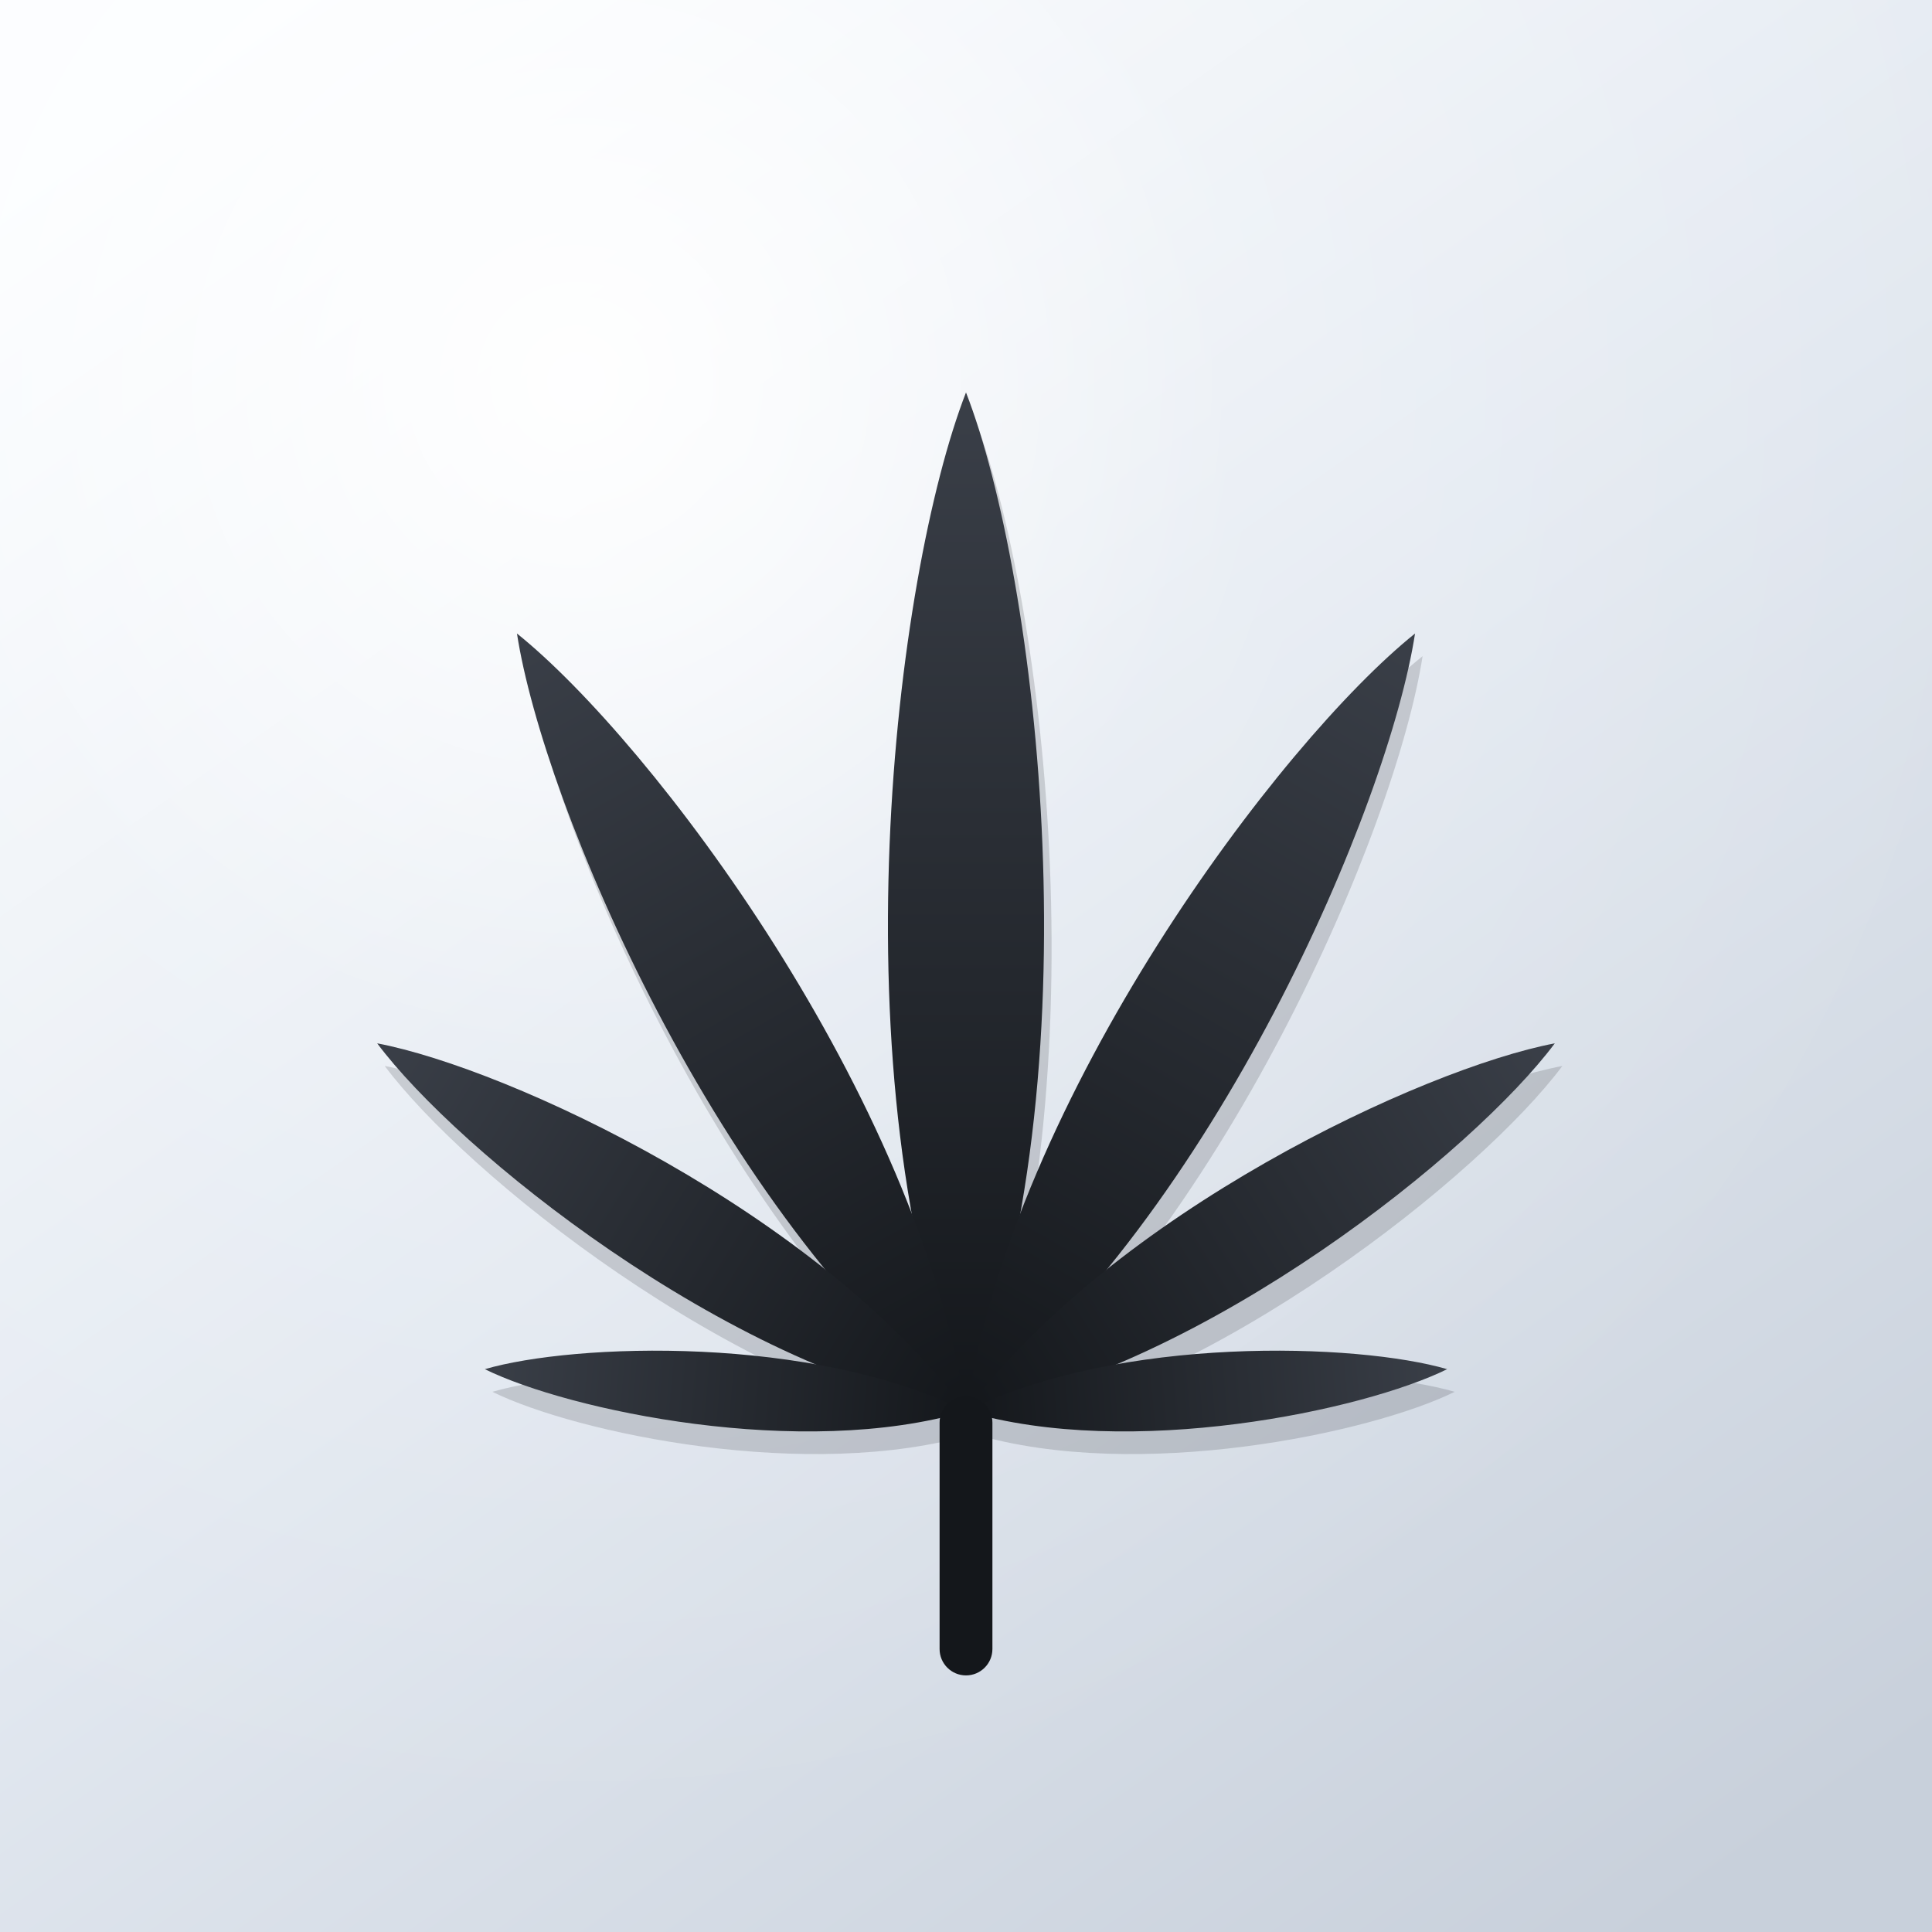
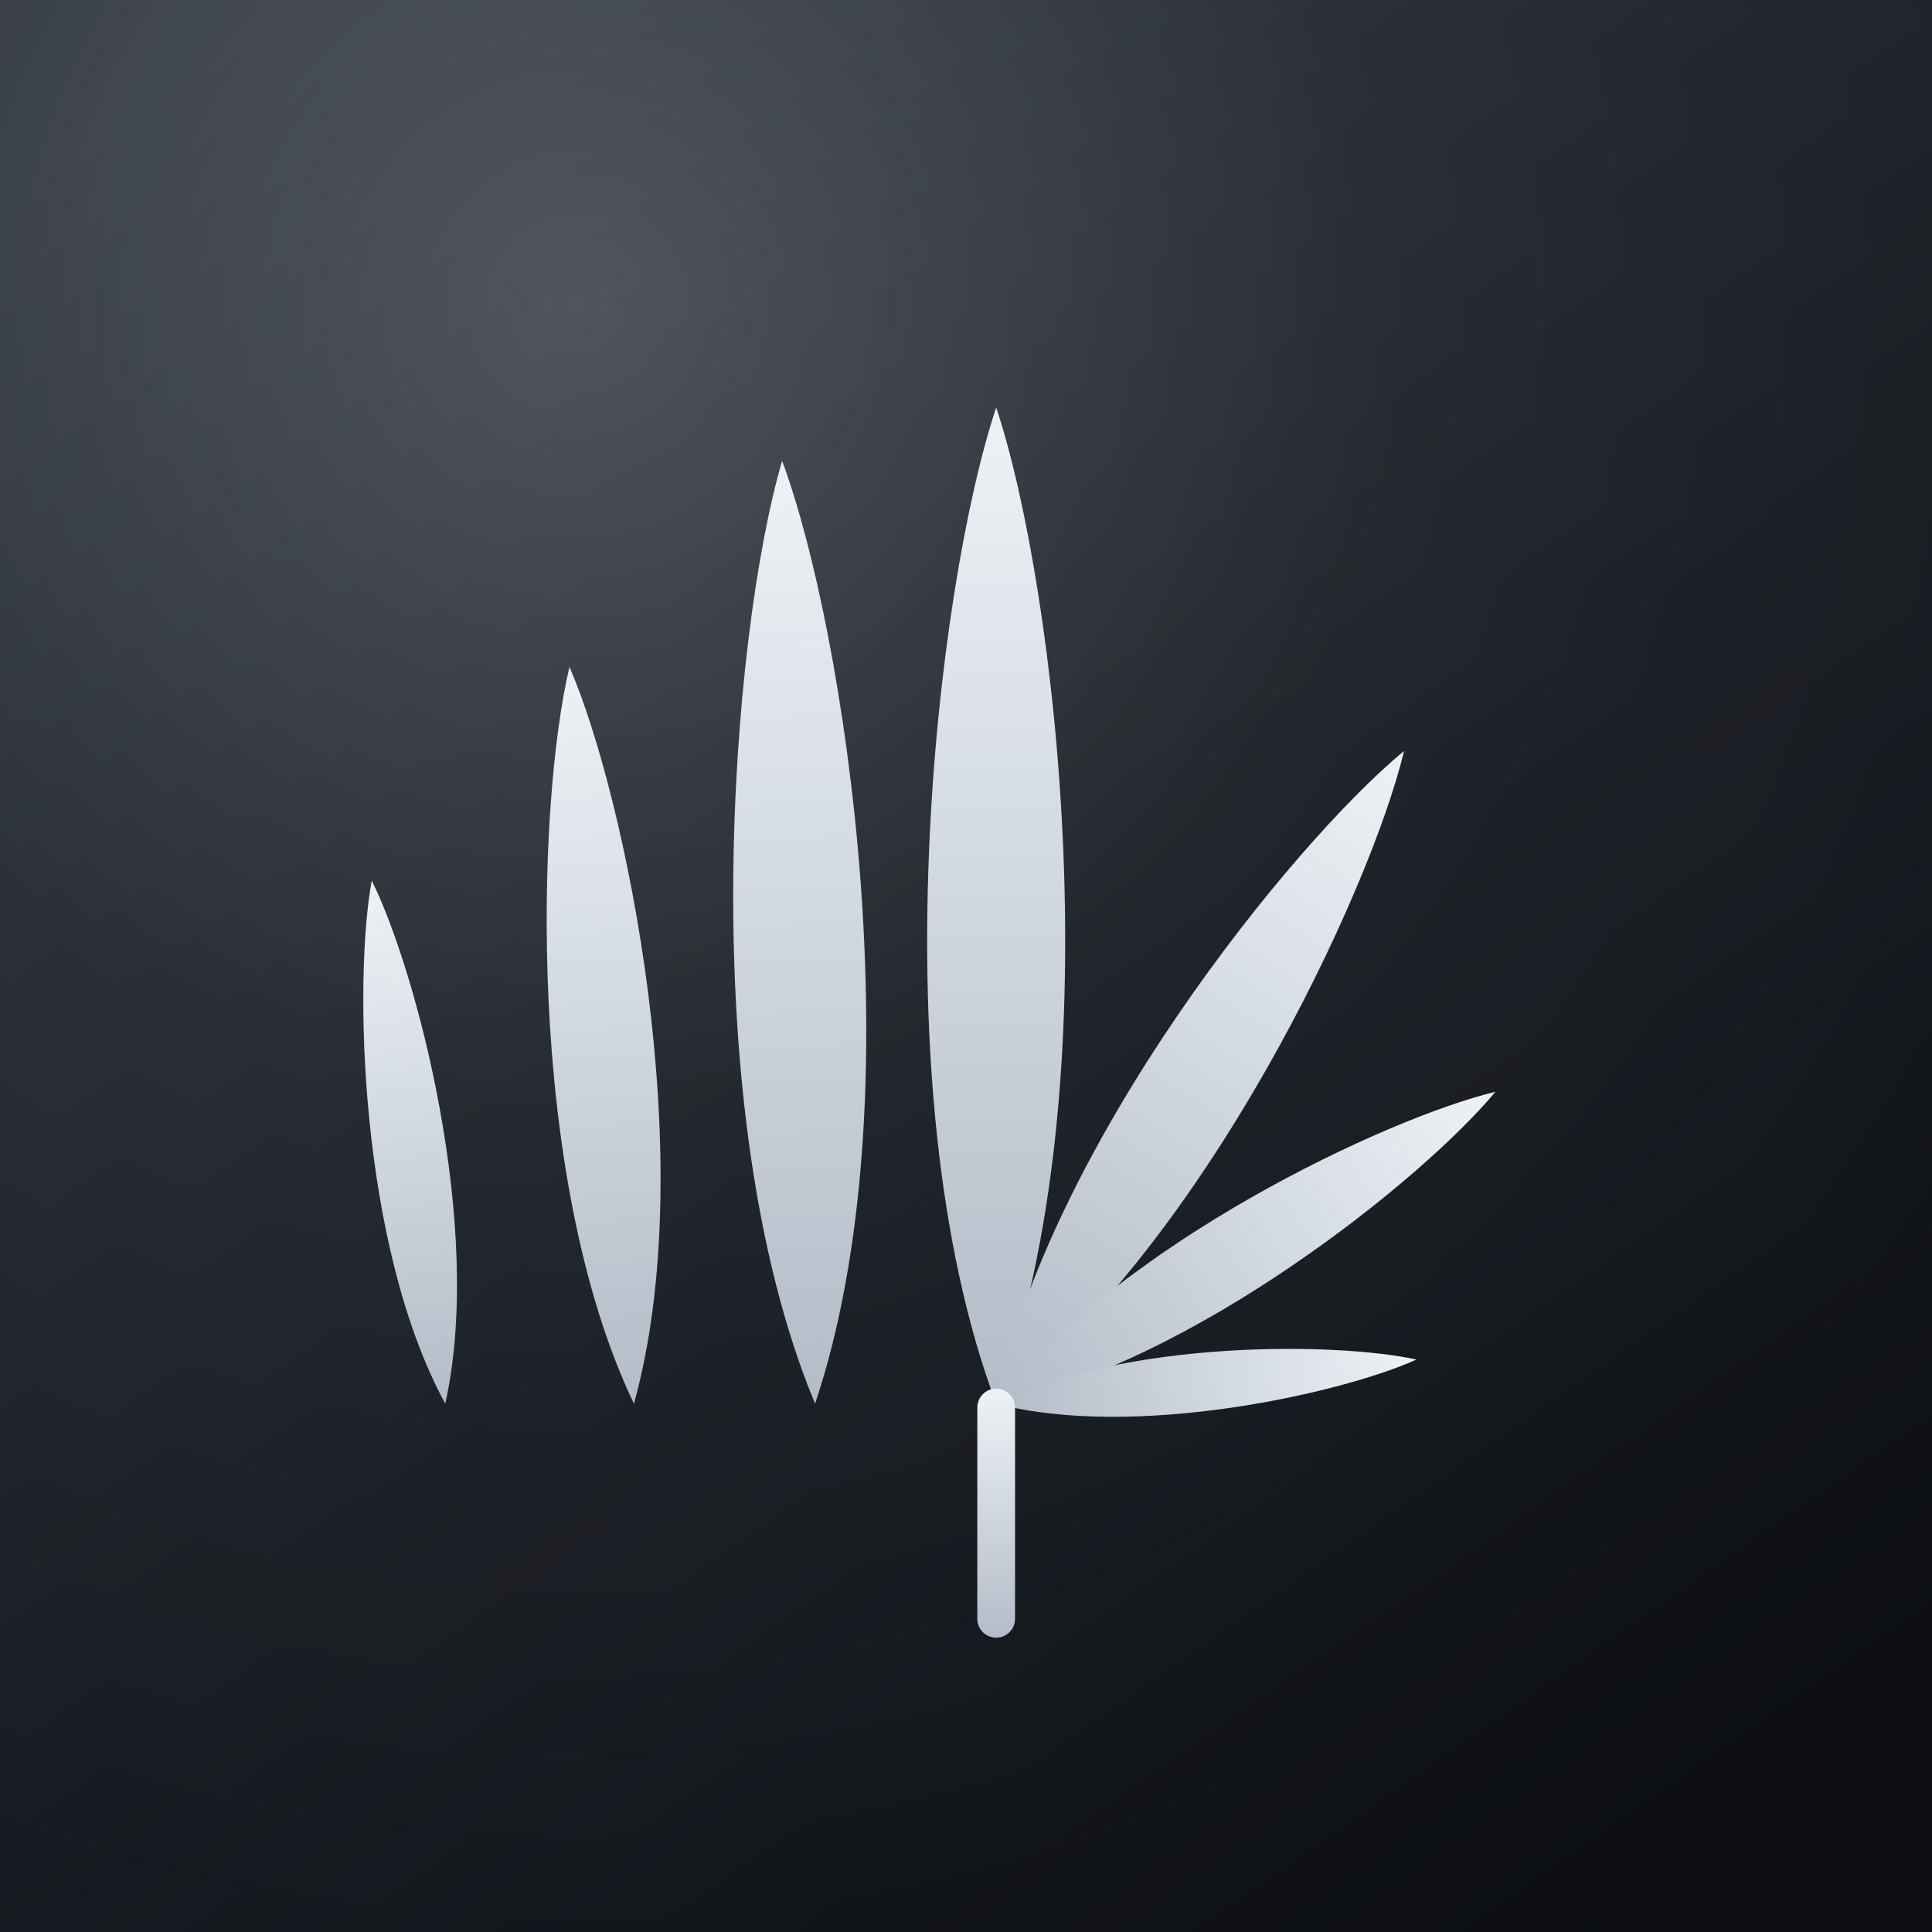
<svg xmlns="http://www.w3.org/2000/svg" viewBox="0 0 512 512" width="512" height="512">
  <defs>
    <linearGradient id="verre" x1="0.15" y1="0" x2="0.85" y2="1">
-       <stop offset="0" stop-color="#fbfdff" />
-       <stop offset="0.5" stop-color="#e2e8f0" />
-       <stop offset="1" stop-color="#c8d0db" />
+       <stop offset="0" stop-color="#2b313b" />
+       <stop offset="0.55" stop-color="#181c22" />
+       <stop offset="1" stop-color="#0c0e12" />
    </linearGradient>
-     <radialGradient id="reflet" cx="0.3" cy="0.2" r="0.75">
-       <stop offset="0" stop-color="#ffffff" stop-opacity="0.95" />
-       <stop offset="0.45" stop-color="#ffffff" stop-opacity="0.18" />
+     <radialGradient id="reflet" cx="0.3" cy="0.16" r="0.85">
+       <stop offset="0" stop-color="#ffffff" stop-opacity="0.2" />
+       <stop offset="0.5" stop-color="#ffffff" stop-opacity="0.04" />
      <stop offset="1" stop-color="#ffffff" stop-opacity="0" />
    </radialGradient>
-     <linearGradient id="feuille" x1="0" y1="0" x2="0" y2="1">
-       <stop offset="0" stop-color="#3a3f48" />
-       <stop offset="1" stop-color="#14171b" />
+     <linearGradient id="encre" x1="0" y1="0" x2="0" y2="1">
+       <stop offset="0" stop-color="#eef2f6" />
+       <stop offset="1" stop-color="#b3bcc8" />
    </linearGradient>
  </defs>
  <rect width="512" height="512" fill="url(#verre)" />
  <rect width="512" height="512" fill="url(#reflet)" />
-   <g transform="translate(258,380)" fill="#0c0f14" opacity="0.16">
-     <g transform="rotate(0)   scale(270)">
-       <path d="M0,0 C-0.13,-0.33 -0.07,-0.82 0,-1 C0.07,-0.82 0.13,-0.33 0,0 Z" />
+   <g fill="url(#encre)" transform="translate(8,0)">
+     <g transform="translate(110,372) rotate(-8) scale(140)">
+       <path d="M0,0 C-0.12,-0.32 -0.06,-0.82 0,-1 C0.06,-0.82 0.12,-0.32 0,0 Z" />
    </g>
-     <g transform="rotate(30)  scale(238)">
-       <path d="M0,0 C-0.13,-0.33 -0.07,-0.82 0,-1 C0.07,-0.82 0.13,-0.33 0,0 Z" />
+     <g transform="translate(160,372) rotate(-5) scale(196)">
+       <path d="M0,0 C-0.12,-0.32 -0.06,-0.82 0,-1 C0.06,-0.82 0.12,-0.32 0,0 Z" />
    </g>
-     <g transform="rotate(-30) scale(238)">
-       <path d="M0,0 C-0.13,-0.33 -0.07,-0.82 0,-1 C0.07,-0.82 0.13,-0.33 0,0 Z" />
+     <g transform="translate(208,372) rotate(-2) scale(250)">
+       <path d="M0,0 C-0.12,-0.32 -0.06,-0.82 0,-1 C0.06,-0.82 0.12,-0.32 0,0 Z" />
    </g>
-     <g transform="rotate(58)  scale(184)">
-       <path d="M0,0 C-0.13,-0.33 -0.07,-0.82 0,-1 C0.07,-0.82 0.13,-0.33 0,0 Z" />
+     <g transform="translate(256,372)">
+       <g transform="rotate(0)  scale(264)">
+         <path d="M0,0 C-0.12,-0.32 -0.06,-0.82 0,-1 C0.06,-0.82 0.12,-0.32 0,0 Z" />
+       </g>
+       <g transform="rotate(32) scale(204)">
+         <path d="M0,0 C-0.12,-0.32 -0.06,-0.82 0,-1 C0.06,-0.82 0.12,-0.32 0,0 Z" />
+       </g>
+       <g transform="rotate(58) scale(156)">
+         <path d="M0,0 C-0.12,-0.32 -0.06,-0.82 0,-1 C0.06,-0.82 0.12,-0.32 0,0 Z" />
+       </g>
+       <g transform="rotate(84) scale(112)">
+         <path d="M0,0 C-0.12,-0.32 -0.06,-0.82 0,-1 C0.06,-0.82 0.12,-0.32 0,0 Z" />
+       </g>
    </g>
-     <g transform="rotate(-58) scale(184)">
-       <path d="M0,0 C-0.13,-0.33 -0.07,-0.82 0,-1 C0.07,-0.82 0.13,-0.33 0,0 Z" />
-     </g>
-     <g transform="rotate(85)  scale(128)">
-       <path d="M0,0 C-0.13,-0.33 -0.07,-0.82 0,-1 C0.07,-0.82 0.13,-0.33 0,0 Z" />
-     </g>
-     <g transform="rotate(-85) scale(128)">
-       <path d="M0,0 C-0.13,-0.33 -0.07,-0.82 0,-1 C0.07,-0.82 0.13,-0.33 0,0 Z" />
-     </g>
+     <rect x="251" y="368" width="10" height="66" rx="5" />
  </g>
-   <g transform="translate(256,374)" fill="url(#feuille)">
-     <g transform="rotate(0)   scale(270)">
-       <path d="M0,0 C-0.13,-0.33 -0.07,-0.82 0,-1 C0.07,-0.82 0.13,-0.33 0,0 Z" />
-     </g>
-     <g transform="rotate(30)  scale(238)">
-       <path d="M0,0 C-0.13,-0.33 -0.07,-0.82 0,-1 C0.07,-0.82 0.13,-0.33 0,0 Z" />
-     </g>
-     <g transform="rotate(-30) scale(238)">
-       <path d="M0,0 C-0.13,-0.33 -0.07,-0.82 0,-1 C0.07,-0.82 0.13,-0.33 0,0 Z" />
-     </g>
-     <g transform="rotate(58)  scale(184)">
-       <path d="M0,0 C-0.13,-0.33 -0.07,-0.82 0,-1 C0.07,-0.82 0.13,-0.33 0,0 Z" />
-     </g>
-     <g transform="rotate(-58) scale(184)">
-       <path d="M0,0 C-0.13,-0.33 -0.07,-0.82 0,-1 C0.07,-0.82 0.13,-0.33 0,0 Z" />
-     </g>
-     <g transform="rotate(85)  scale(128)">
-       <path d="M0,0 C-0.13,-0.33 -0.07,-0.82 0,-1 C0.07,-0.82 0.13,-0.33 0,0 Z" />
-     </g>
-     <g transform="rotate(-85) scale(128)">
-       <path d="M0,0 C-0.13,-0.33 -0.07,-0.82 0,-1 C0.07,-0.82 0.13,-0.33 0,0 Z" />
-     </g>
-   </g>
-   <rect x="249" y="370" width="14" height="74" rx="7" fill="#14171b" />
</svg>
